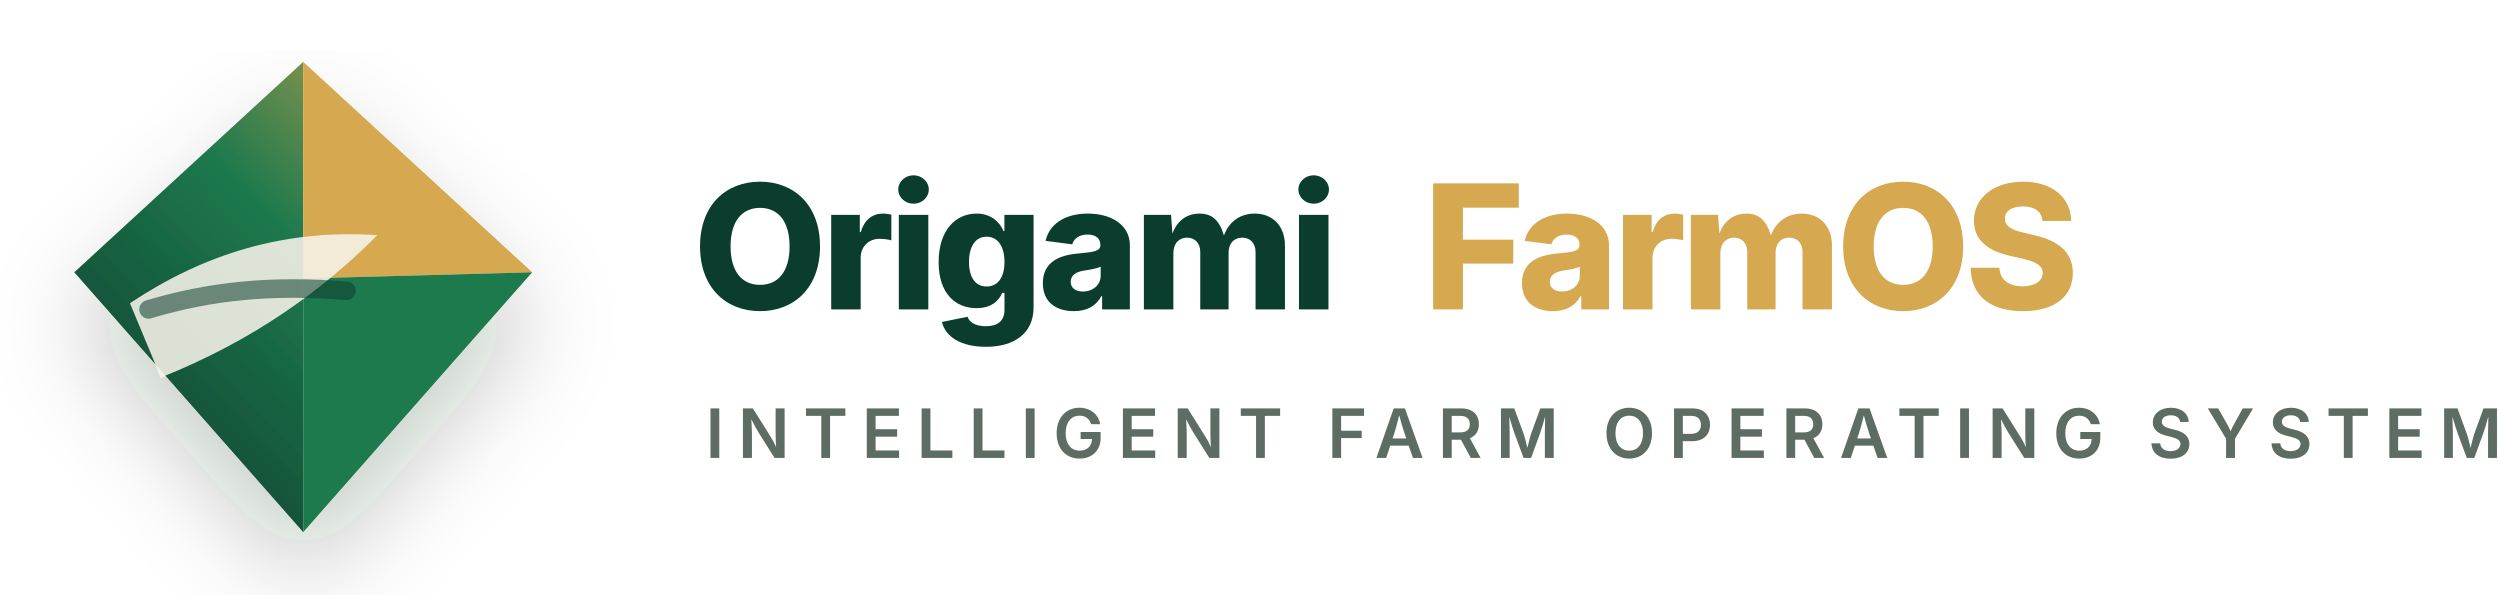
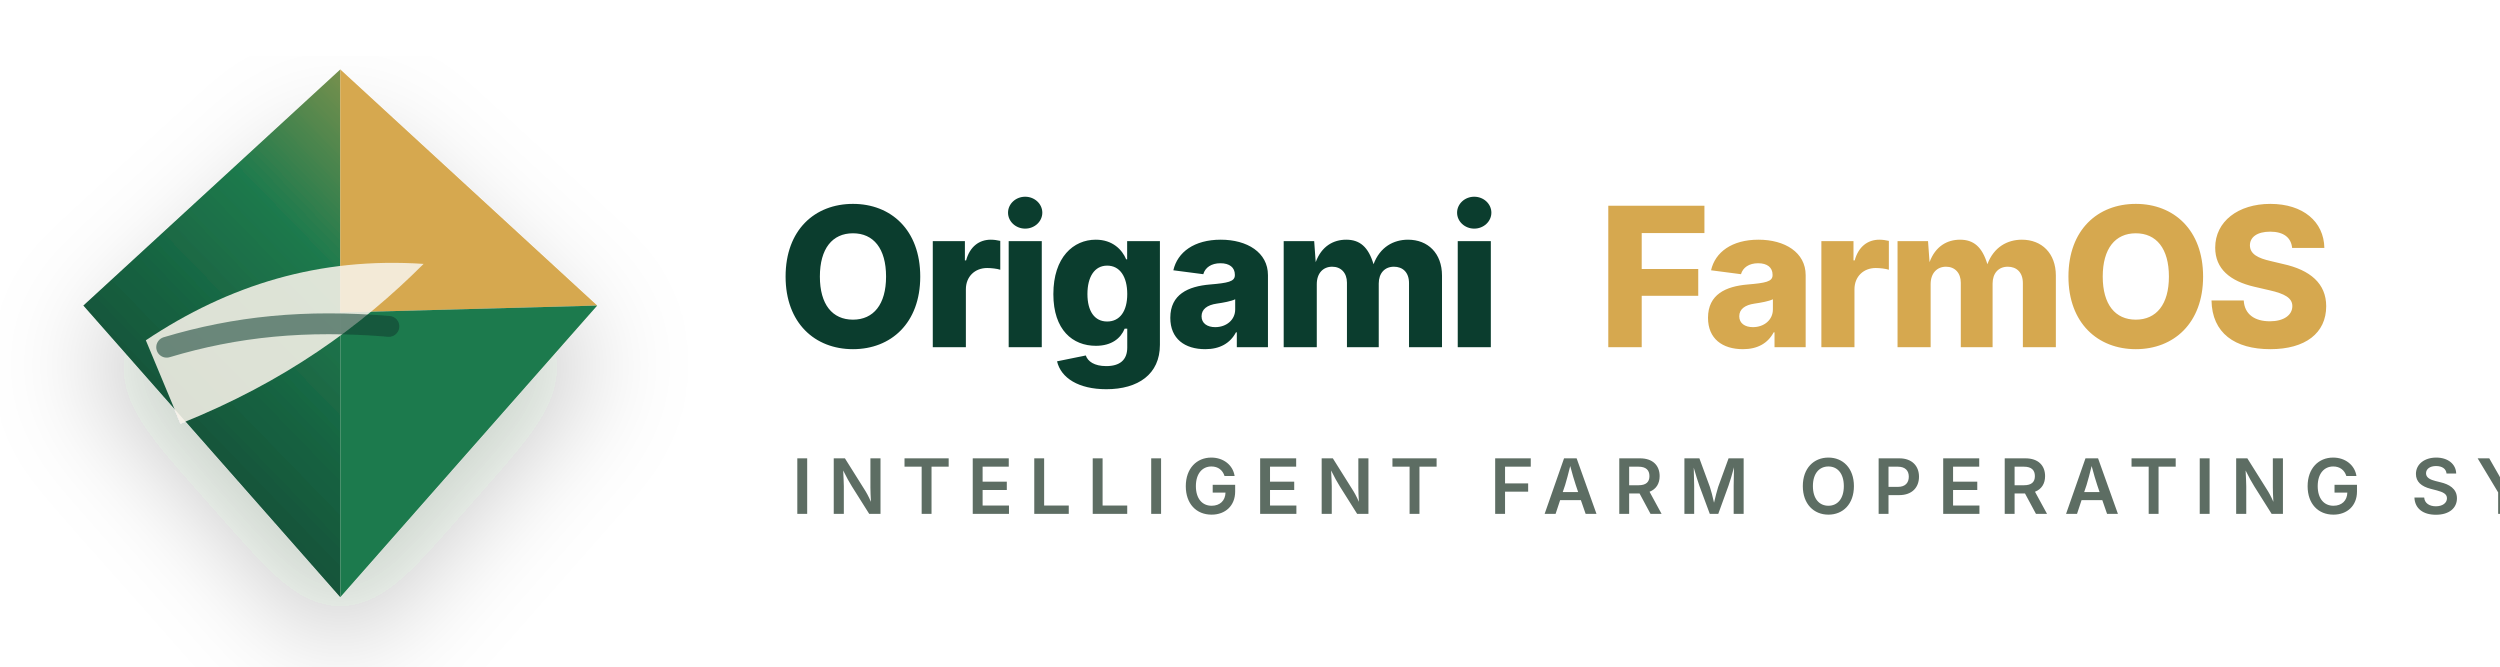
- <svg xmlns="http://www.w3.org/2000/svg" width="404" height="96" viewBox="0 0 404 96" fill="none" role="img" aria-labelledby="title desc">
+ <svg xmlns="http://www.w3.org/2000/svg" width="360" height="96" viewBox="0 0 360 96" fill="none" role="img" aria-labelledby="title desc">
  <defs>
    <linearGradient id="g" x1="14" y1="78" x2="82" y2="12" gradientUnits="userSpaceOnUse">
      <stop stop-color="#0B3D2E" />
      <stop offset="0.55" stop-color="#1F7A4D" />
      <stop offset="1" stop-color="#D6A84F" />
    </linearGradient>
    <filter id="s" x="0" y="0" width="120" height="120" filterUnits="userSpaceOnUse" color-interpolation-filters="sRGB">
      <feDropShadow dx="0" dy="8" stdDeviation="8" flood-color="#061E17" flood-opacity="0.22" />
    </filter>
  </defs>
  <g filter="url(#s)">
    <path d="M49 10L86 44L49 86L12 44L49 10Z" fill="#F7F3EA" />
    <path d="M49 10L49 86L12 44L49 10Z" fill="url(#g)" />
    <path d="M49 10L86 44L49 45V10Z" fill="#D6A84F" />
    <path d="M49 45L86 44L49 86V45Z" fill="#1F7A4D" />
    <path d="M21 49C33 41 46 37 61 38C52 47 41 55 26 61L21 49Z" fill="#F7F3EA" opacity="0.88" />
    <path d="M24 50C34 47 44 46 56 47" stroke="#0B3D2E" stroke-width="3" stroke-linecap="round" opacity="0.55" />
  </g>
  <g transform="translate(112 26)">
    <text x="0" y="24" font-family="Inter, Arial, Helvetica, sans-serif" font-weight="800" font-size="28" fill="#0B3D2E" letter-spacing="-0.9">Origami</text>
    <text x="118" y="24" font-family="Inter, Arial, Helvetica, sans-serif" font-weight="800" font-size="28" fill="#D6A84F" letter-spacing="-0.9">FarmOS</text>
    <text x="2" y="48" font-family="Inter, Arial, Helvetica, sans-serif" font-weight="600" font-size="11" fill="#5D6D63" letter-spacing="2.2">INTELLIGENT FARM OPERATING SYSTEM</text>
  </g>
</svg>
